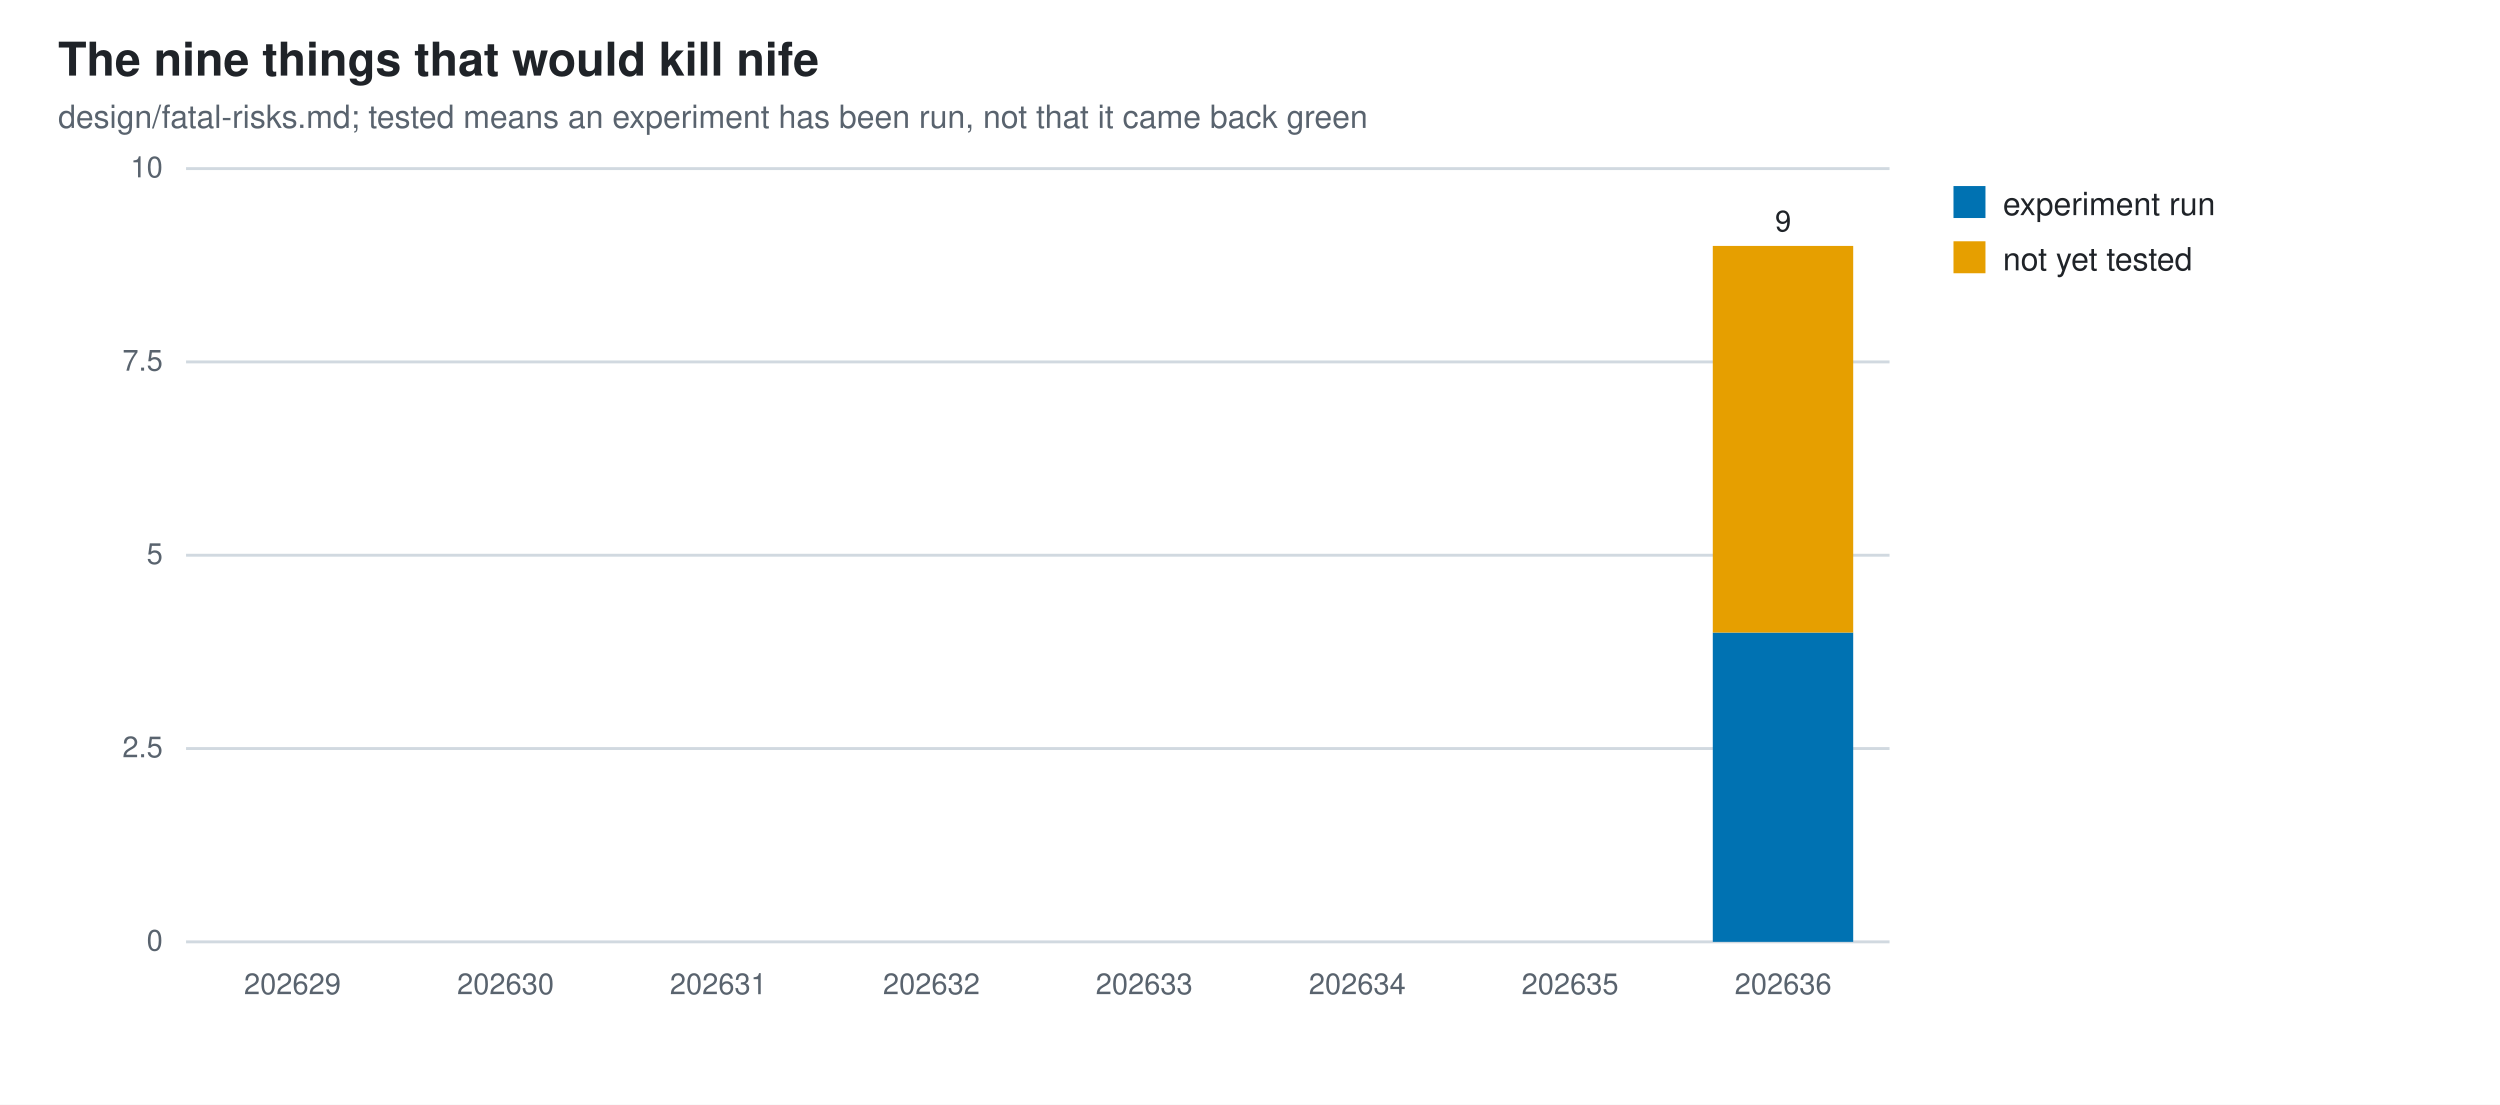
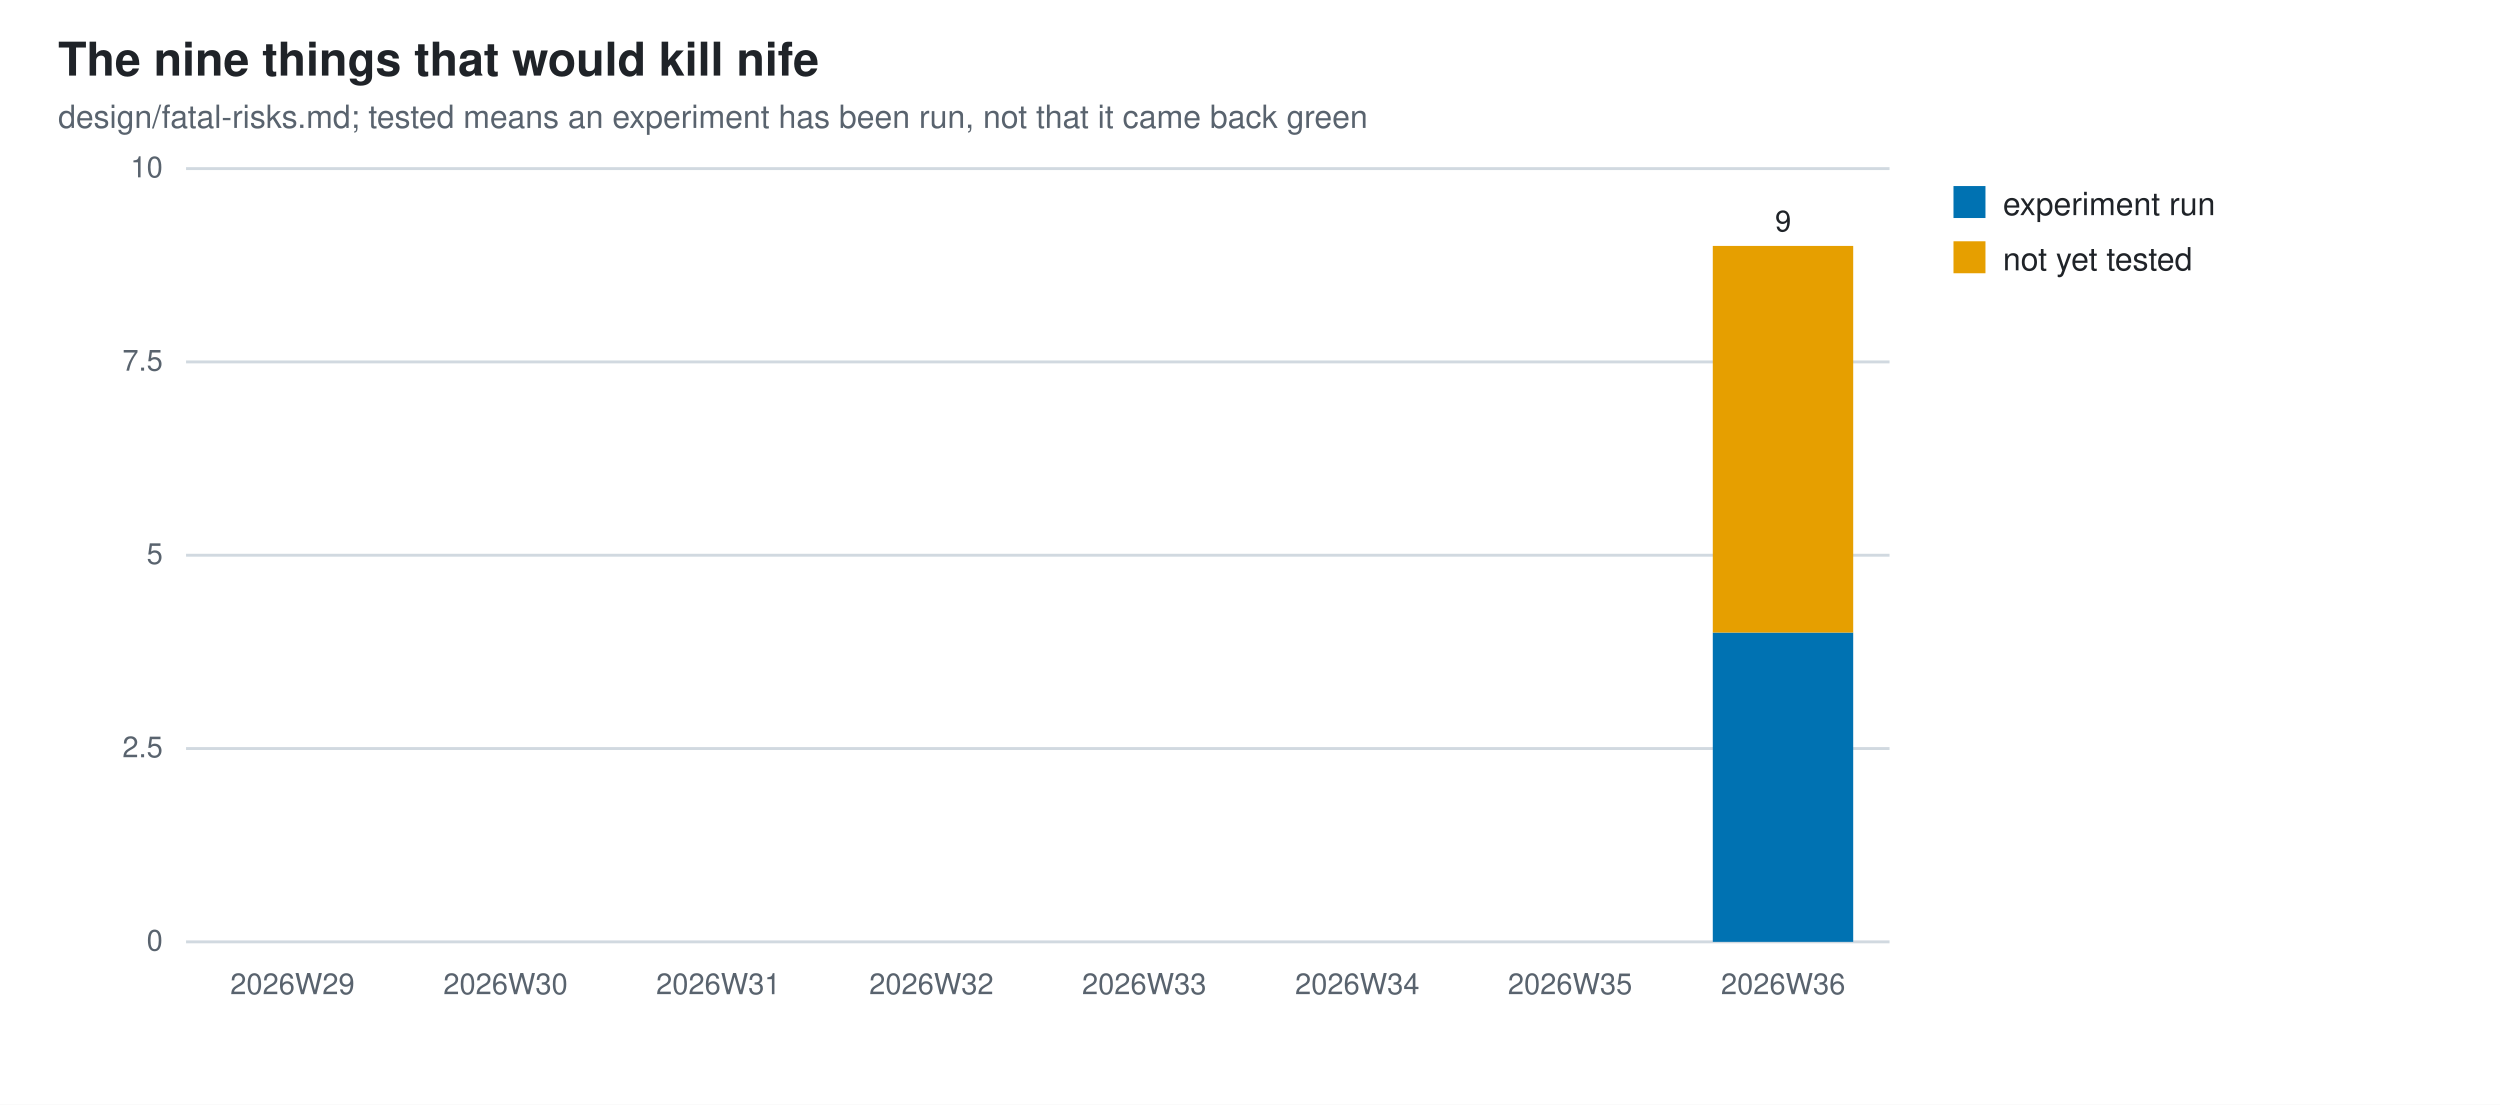
<svg xmlns="http://www.w3.org/2000/svg" width="860" height="380" viewBox="0 0 860 380" role="img" aria-label="The nine things that would kill nife">
  <style>
  .bg{fill:#ffffff} .fg{fill:#1f2328} .mut{fill:#59636e} .grid{stroke:#d1d9e0}
  @media (prefers-color-scheme: dark){
    .bg{fill:#0d1117} .fg{fill:#e6edf3} .mut{fill:#9198a1} .grid{stroke:#30363d}}
  text{font-family:-apple-system,BlinkMacSystemFont,"Segoe UI",Helvetica,Arial,sans-serif}
</style>
  <rect class="bg" width="860" height="380" />
  <text class="fg" x="20" y="26" font-size="16" font-weight="600">The nine things that would kill nife</text>
  <text class="mut" x="20" y="44" font-size="11">design/fatal-risks.md; tested means an experiment has been run, not that it came back green</text>
  <line class="grid" x1="64" y1="324.0" x2="650.0" y2="324.0" stroke-width="1" />
  <text class="mut" x="56" y="327.0" font-size="10" text-anchor="end">0</text>
  <line class="grid" x1="64" y1="257.5" x2="650.0" y2="257.5" stroke-width="1" />
  <text class="mut" x="56" y="260.5" font-size="10" text-anchor="end">2.5</text>
  <line class="grid" x1="64" y1="191.0" x2="650.0" y2="191.0" stroke-width="1" />
  <text class="mut" x="56" y="194.0" font-size="10" text-anchor="end">5</text>
  <line class="grid" x1="64" y1="124.5" x2="650.0" y2="124.5" stroke-width="1" />
  <text class="mut" x="56" y="127.5" font-size="10" text-anchor="end">7.5</text>
  <line class="grid" x1="64" y1="58.0" x2="650.0" y2="58.0" stroke-width="1" />
  <text class="mut" x="56" y="61.0" font-size="10" text-anchor="end">10</text>
-   <text class="mut" x="100.6" y="342" font-size="10" text-anchor="middle">202629</text>
-   <text class="mut" x="173.9" y="342" font-size="10" text-anchor="middle">202630</text>
-   <text class="mut" x="247.1" y="342" font-size="10" text-anchor="middle">202631</text>
-   <text class="mut" x="320.4" y="342" font-size="10" text-anchor="middle">202632</text>
-   <text class="mut" x="393.6" y="342" font-size="10" text-anchor="middle">202633</text>
-   <text class="mut" x="466.9" y="342" font-size="10" text-anchor="middle">202634</text>
-   <text class="mut" x="540.1" y="342" font-size="10" text-anchor="middle">202635</text>
+   <text class="mut" x="100.6" y="342" font-size="10" text-anchor="middle">2026W29</text>
+   <text class="mut" x="173.9" y="342" font-size="10" text-anchor="middle">2026W30</text>
+   <text class="mut" x="247.1" y="342" font-size="10" text-anchor="middle">2026W31</text>
+   <text class="mut" x="320.4" y="342" font-size="10" text-anchor="middle">2026W32</text>
+   <text class="mut" x="393.6" y="342" font-size="10" text-anchor="middle">2026W33</text>
+   <text class="mut" x="466.9" y="342" font-size="10" text-anchor="middle">2026W34</text>
+   <text class="mut" x="540.1" y="342" font-size="10" text-anchor="middle">2026W35</text>
  <rect x="589.2" y="217.6" width="48.3" height="106.4" fill="#0072B2" />
  <rect x="589.2" y="84.6" width="48.3" height="133.0" fill="#E69F00" />
-   <text class="mut" x="613.4" y="342" font-size="10" text-anchor="middle">202636</text>
+   <text class="mut" x="613.4" y="342" font-size="10" text-anchor="middle">2026W36</text>
  <text class="fg" x="613.4" y="79.6" font-size="10" text-anchor="middle">9</text>
  <rect x="672" y="64" width="11" height="11" fill="#0072B2" />
  <text class="fg" x="689" y="74" font-size="11">experiment run</text>
  <rect x="672" y="83" width="11" height="11" fill="#E69F00" />
  <text class="fg" x="689" y="93" font-size="11">not yet tested</text>
</svg>
